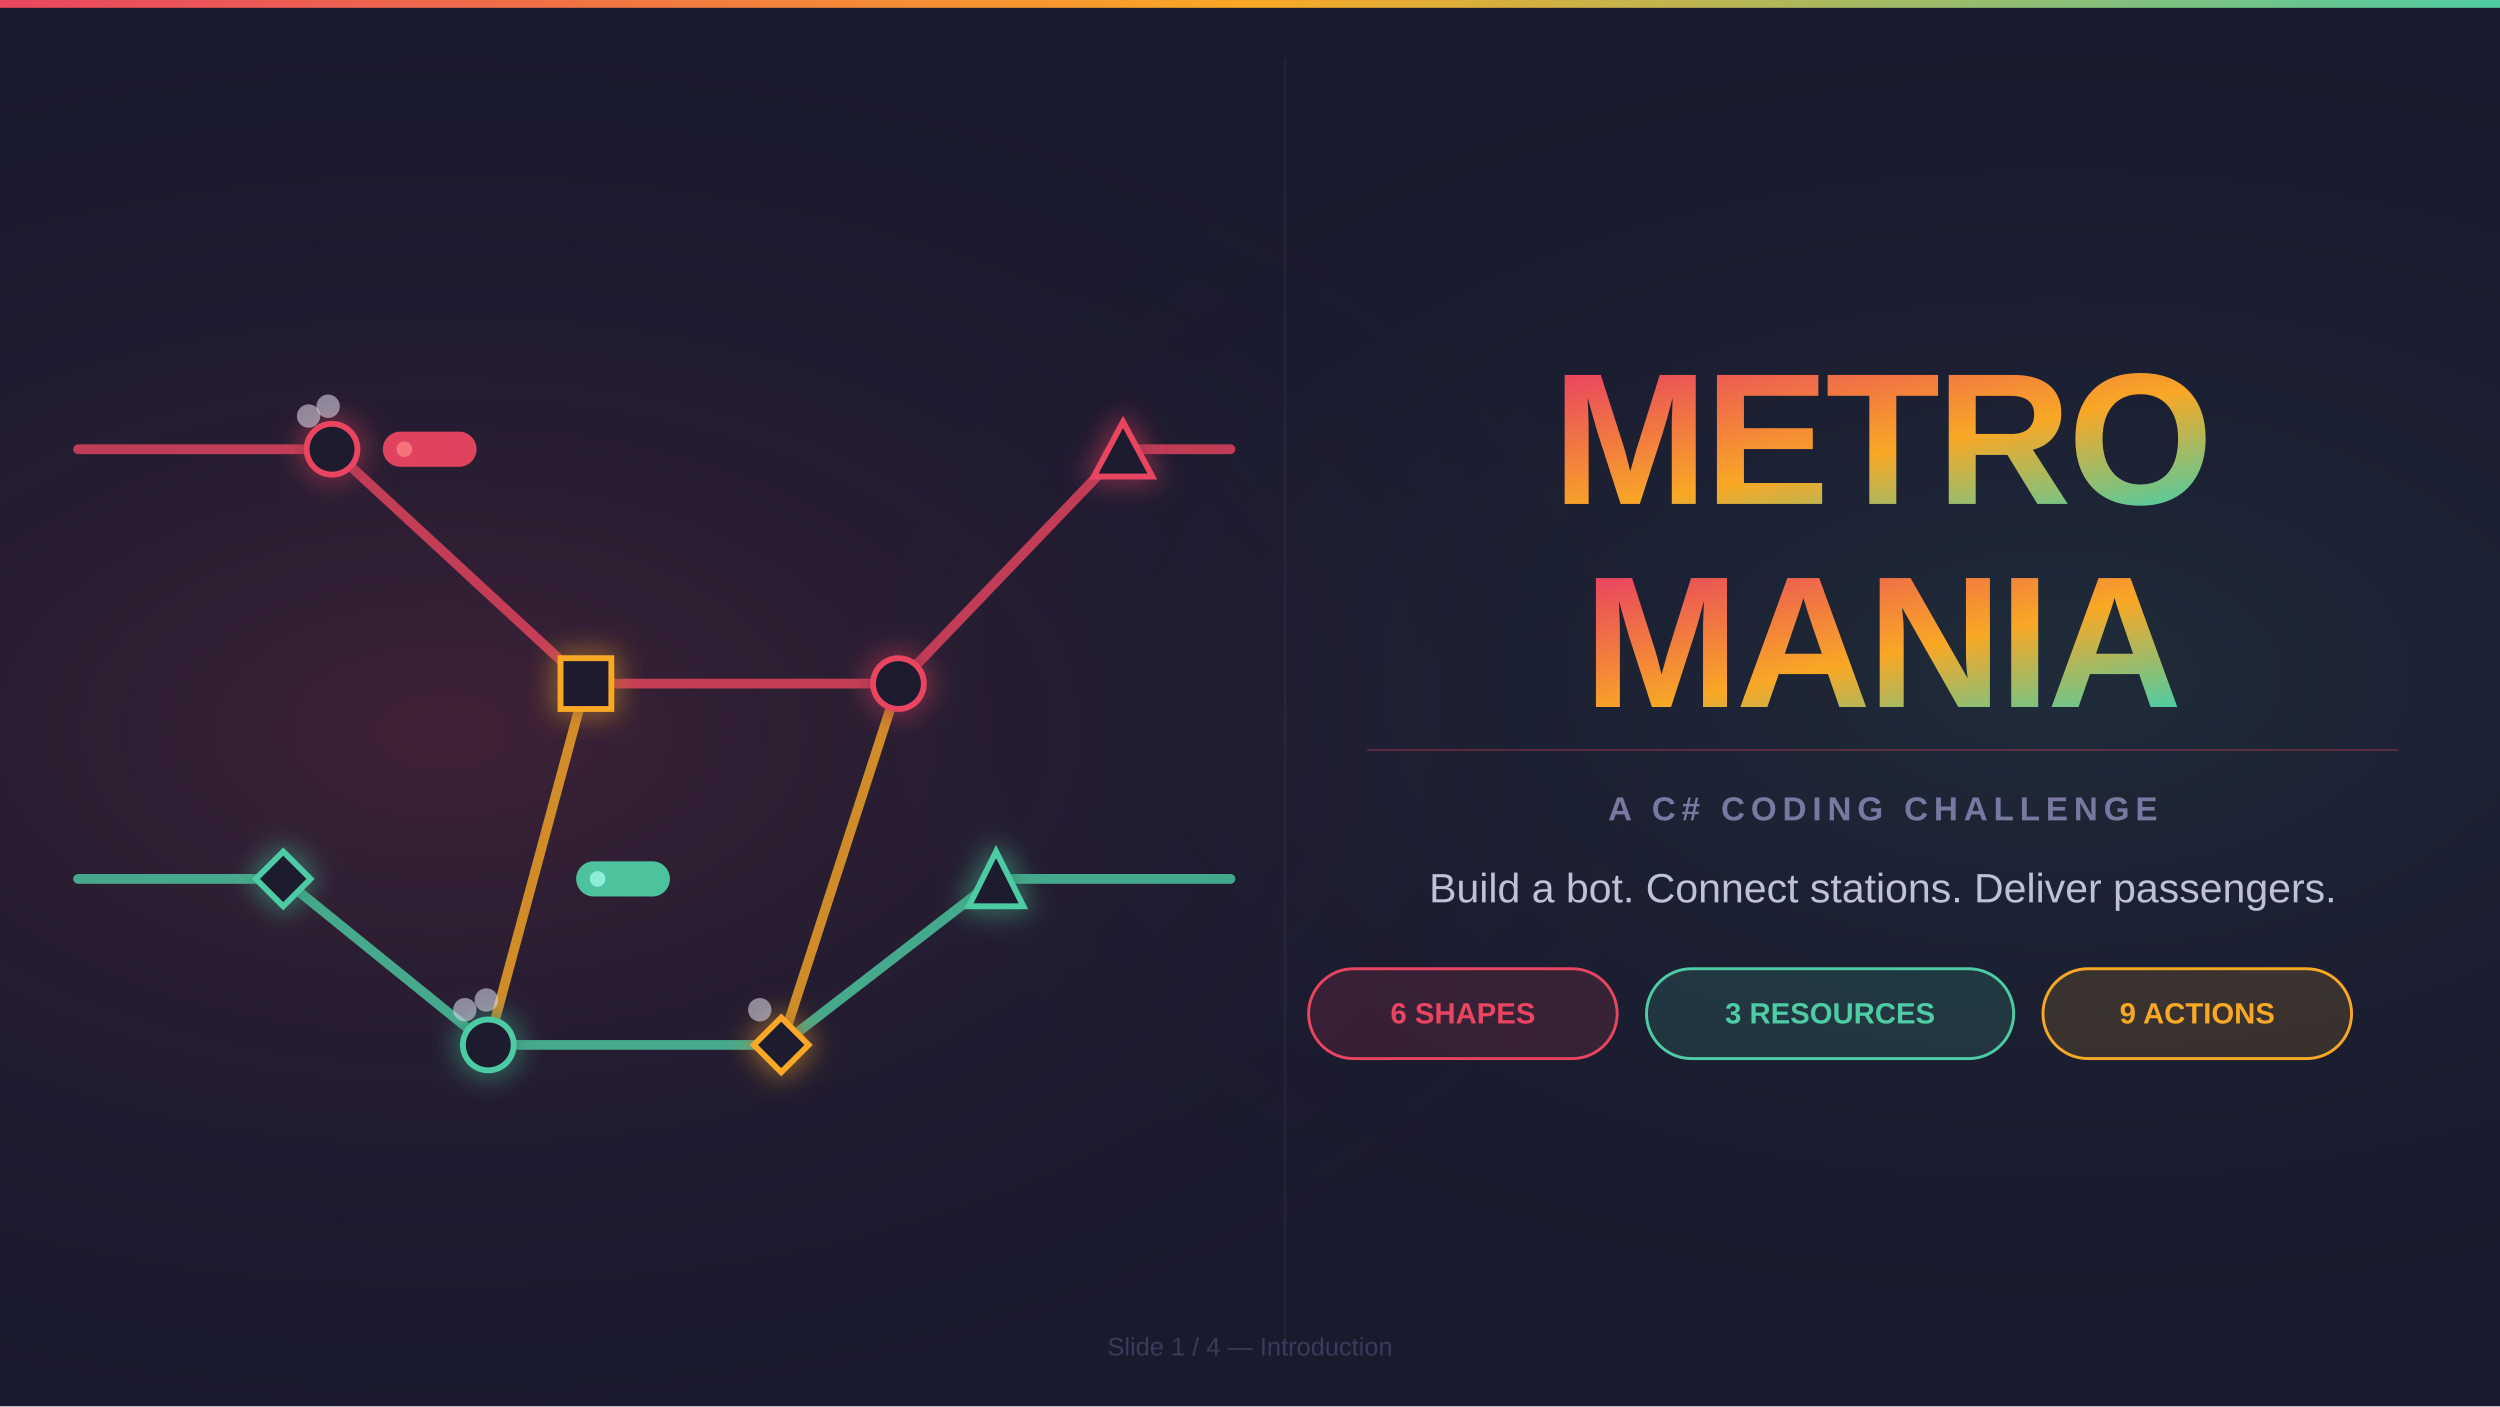
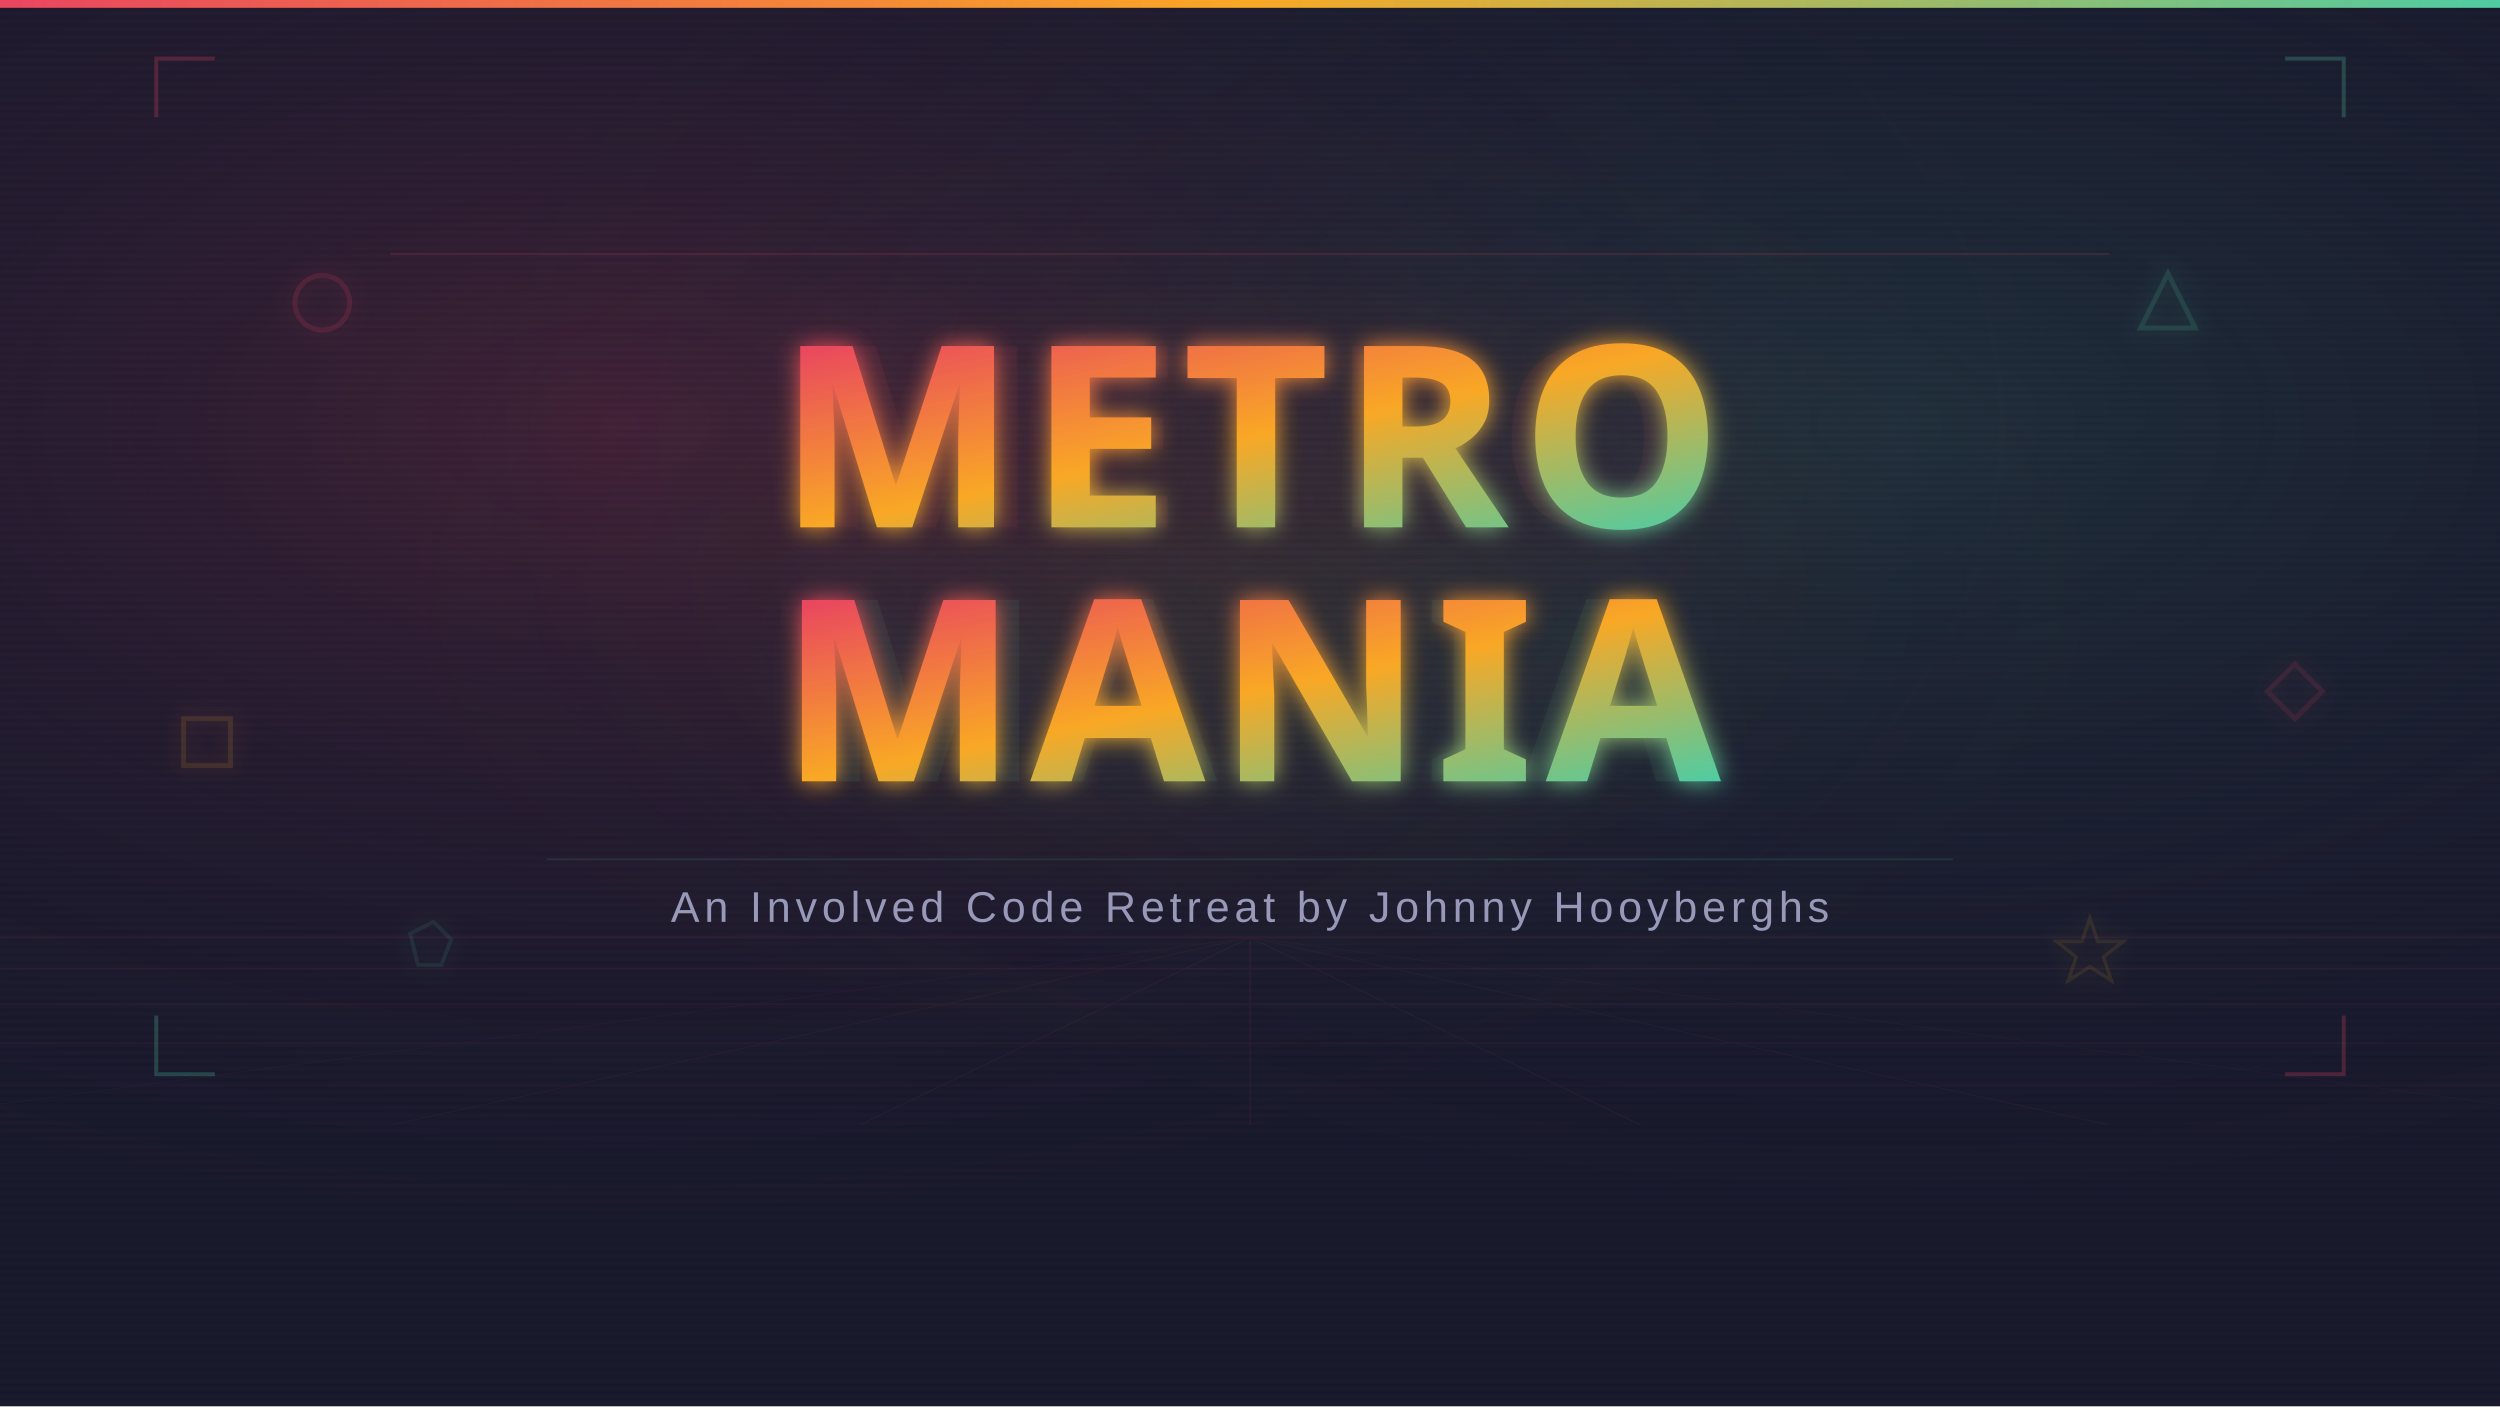
<svg xmlns="http://www.w3.org/2000/svg" viewBox="0 0 1280 720" width="1280" height="720">
  <defs>
-     <radialGradient id="gl" cx="18%" cy="52%" r="52%">
-       <stop offset="0%" stop-color="#e94560" stop-opacity="0.18" />
+     <radialGradient id="gl" cx="25%" cy="30%" r="60%">
+       <stop offset="0%" stop-color="#e94560" stop-opacity="0.20" />
      <stop offset="100%" stop-color="#1a1a2e" stop-opacity="0" />
    </radialGradient>
-     <radialGradient id="gr" cx="82%" cy="48%" r="52%">
-       <stop offset="0%" stop-color="#4ecca3" stop-opacity="0.10" />
+     <radialGradient id="gr" cx="75%" cy="30%" r="60%">
+       <stop offset="0%" stop-color="#4ecca3" stop-opacity="0.13" />
+       <stop offset="100%" stop-color="#1a1a2e" stop-opacity="0" />
+     </radialGradient>
+     <radialGradient id="gc" cx="50%" cy="42%" r="38%">
+       <stop offset="0%" stop-color="#f9a825" stop-opacity="0.07" />
      <stop offset="100%" stop-color="#1a1a2e" stop-opacity="0" />
    </radialGradient>
    <linearGradient id="tg" x1="0%" y1="0%" x2="100%" y2="100%">
      <stop offset="0%" stop-color="#e94560" />
-       <stop offset="55%" stop-color="#f9a825" />
+       <stop offset="50%" stop-color="#f9a825" />
      <stop offset="100%" stop-color="#4ecca3" />
    </linearGradient>
    <linearGradient id="tb" x1="0%" y1="0%" x2="100%" y2="0%">
      <stop offset="0%" stop-color="#e94560" />
      <stop offset="50%" stop-color="#f9a825" />
      <stop offset="100%" stop-color="#4ecca3" />
    </linearGradient>
-     <filter id="gf" x="-60%" y="-60%" width="220%" height="220%">
-       <feGaussianBlur stdDeviation="7" result="b" />
+     <filter id="neon" x="-15%" y="-15%" width="130%" height="130%">
+       <feGaussianBlur stdDeviation="6" result="b" />
      <feMerge>
        <feMergeNode in="b" />
        <feMergeNode in="SourceGraphic" />
      </feMerge>
    </filter>
+     <filter id="neon-wide" x="-30%" y="-30%" width="160%" height="160%">
+       <feGaussianBlur stdDeviation="20" result="b" />
+       <feMerge>
+         <feMergeNode in="b" />
+         <feMergeNode in="SourceGraphic" />
+       </feMerge>
+     </filter>
+     <filter id="sg" x="-60%" y="-60%" width="220%" height="220%">
+       <feGaussianBlur stdDeviation="5" result="b" />
+       <feMerge>
+         <feMergeNode in="b" />
+         <feMergeNode in="SourceGraphic" />
+       </feMerge>
+     </filter>
+     <pattern id="scanlines" width="4" height="4" patternUnits="userSpaceOnUse">
+       <rect width="4" height="2" fill="#000000" opacity="0.06" />
+     </pattern>
  </defs>
  <rect width="1280" height="720" fill="#1a1a2e" />
  <rect width="1280" height="720" fill="url(#gl)" />
  <rect width="1280" height="720" fill="url(#gr)" />
+   <rect width="1280" height="720" fill="url(#gc)" />
+   <rect width="1280" height="720" fill="url(#scanlines)" />
  <rect width="1280" height="4" fill="url(#tb)" />
-   <polyline points="40,230 170,230 300,350 460,350 575,230 630,230" stroke="#e94560" stroke-width="5" fill="none" stroke-linecap="round" stroke-linejoin="round" opacity="0.80" />
-   <polyline points="40,450 145,450 250,535 400,535 510,450 630,450" stroke="#4ecca3" stroke-width="5" fill="none" stroke-linecap="round" stroke-linejoin="round" opacity="0.80" />
-   <line x1="300" y1="350" x2="250" y2="535" stroke="#f9a825" stroke-width="5" stroke-linecap="round" opacity="0.80" />
-   <line x1="460" y1="350" x2="400" y2="535" stroke="#f9a825" stroke-width="5" stroke-linecap="round" opacity="0.80" />
-   <circle cx="170" cy="230" r="13" fill="#1a1a2e" stroke="#e94560" stroke-width="3" filter="url(#gf)" />
-   <rect x="287" y="337" width="26" height="26" fill="#1a1a2e" stroke="#f9a825" stroke-width="3" filter="url(#gf)" />
-   <circle cx="460" cy="350" r="13" fill="#1a1a2e" stroke="#e94560" stroke-width="3" filter="url(#gf)" />
-   <polygon points="575,216 590,244 560,244" fill="#1a1a2e" stroke="#e94560" stroke-width="3" filter="url(#gf)" />
-   <polygon points="145,436 159,450 145,464 131,450" fill="#1a1a2e" stroke="#4ecca3" stroke-width="3" filter="url(#gf)" />
-   <circle cx="250" cy="535" r="13" fill="#1a1a2e" stroke="#4ecca3" stroke-width="3" filter="url(#gf)" />
-   <polygon points="400,521 414,535 400,549 386,535" fill="#1a1a2e" stroke="#f9a825" stroke-width="3" filter="url(#gf)" />
-   <polygon points="510,436 524,464 496,464" fill="#1a1a2e" stroke="#4ecca3" stroke-width="3" filter="url(#gf)" />
-   <rect x="196" y="221" width="48" height="18" rx="9" fill="#e94560" opacity="0.95" />
-   <circle cx="207" cy="230" r="4" fill="#ff8888" opacity="0.7" />
-   <rect x="295" y="441" width="48" height="18" rx="9" fill="#4ecca3" opacity="0.95" />
-   <circle cx="306" cy="450" r="4" fill="#aafff0" opacity="0.7" />
-   <circle cx="158" cy="213" r="6" fill="#e0e0f0" opacity="0.55" />
-   <circle cx="168" cy="208" r="6" fill="#e0e0f0" opacity="0.55" />
-   <circle cx="238" cy="517" r="6" fill="#e0e0f0" opacity="0.55" />
-   <circle cx="249" cy="512" r="6" fill="#e0e0f0" opacity="0.55" />
-   <circle cx="389" cy="517" r="6" fill="#e0e0f0" opacity="0.55" />
-   <line x1="658" y1="30" x2="658" y2="690" stroke="#ffffff" stroke-width="1" opacity="0.05" />
-   <text x="964" y="258" text-anchor="middle" font-family="Arial Black,Arial,sans-serif" font-size="96" font-weight="900" fill="url(#tg)" letter-spacing="-2">METRO</text>
-   <text x="964" y="362" text-anchor="middle" font-family="Arial Black,Arial,sans-serif" font-size="96" font-weight="900" fill="url(#tg)" letter-spacing="-2">MANIA</text>
-   <line x1="700" y1="384" x2="1228" y2="384" stroke="#e94560" stroke-width="1" opacity="0.30" />
-   <text x="964" y="420" text-anchor="middle" font-family="Arial,sans-serif" font-size="17" fill="#7878a0" letter-spacing="3" font-weight="600">A C# CODING CHALLENGE</text>
-   <text x="964" y="462" text-anchor="middle" font-family="Arial,sans-serif" font-size="21" fill="#c0c0d8">Build a bot. Connect stations. Deliver passengers.</text>
-   <rect x="670" y="496" width="158" height="46" rx="23" fill="#e94560" fill-opacity="0.14" stroke="#e94560" stroke-width="1.5" />
-   <text x="749" y="524" text-anchor="middle" font-family="Arial,sans-serif" font-size="15" fill="#e94560" font-weight="700">6 SHAPES</text>
-   <rect x="843" y="496" width="188" height="46" rx="23" fill="#4ecca3" fill-opacity="0.14" stroke="#4ecca3" stroke-width="1.5" />
-   <text x="937" y="524" text-anchor="middle" font-family="Arial,sans-serif" font-size="15" fill="#4ecca3" font-weight="700">3 RESOURCES</text>
-   <rect x="1046" y="496" width="158" height="46" rx="23" fill="#f9a825" fill-opacity="0.14" stroke="#f9a825" stroke-width="1.5" />
-   <text x="1125" y="524" text-anchor="middle" font-family="Arial,sans-serif" font-size="15" fill="#f9a825" font-weight="700">9 ACTIONS</text>
-   <text x="640" y="694" text-anchor="middle" font-family="Arial,sans-serif" font-size="13" fill="#3a3a5a">Slide 1 / 4  —  Introduction</text>
+   <g opacity="0.08">
+     <line x1="0" y1="480" x2="1280" y2="480" stroke="#e94560" stroke-width="1" />
+     <line x1="0" y1="496" x2="1280" y2="496" stroke="#e94560" stroke-width="0.8" />
+     <line x1="0" y1="514" x2="1280" y2="514" stroke="#e94560" stroke-width="0.6" />
+     <line x1="0" y1="534" x2="1280" y2="534" stroke="#e94560" stroke-width="0.5" />
+     <line x1="0" y1="556" x2="1280" y2="556" stroke="#e94560" stroke-width="0.4" />
+     <line x1="640" y1="480" x2="640" y2="576" stroke="#e94560" stroke-width="0.8" />
+     <line x1="640" y1="480" x2="440" y2="576" stroke="#e94560" stroke-width="0.5" />
+     <line x1="640" y1="480" x2="840" y2="576" stroke="#e94560" stroke-width="0.5" />
+     <line x1="640" y1="480" x2="200" y2="576" stroke="#e94560" stroke-width="0.4" />
+     <line x1="640" y1="480" x2="1080" y2="576" stroke="#e94560" stroke-width="0.4" />
+     <line x1="640" y1="480" x2="-80" y2="576" stroke="#e94560" stroke-width="0.3" />
+     <line x1="640" y1="480" x2="1360" y2="576" stroke="#e94560" stroke-width="0.3" />
+   </g>
+   <g stroke-width="2" fill="none" opacity="0.25">
+     <polyline points="80,60 80,30 110,30" stroke="#e94560" />
+     <polyline points="1200,60 1200,30 1170,30" stroke="#4ecca3" />
+     <polyline points="80,520 80,550 110,550" stroke="#4ecca3" />
+     <polyline points="1200,520 1200,550 1170,550" stroke="#e94560" />
+   </g>
+   <circle cx="165" cy="155" r="14" fill="none" stroke="#e94560" stroke-width="2.5" opacity="0.18" filter="url(#sg)" />
+   <polygon points="1110,140 1124,168 1096,168" fill="none" stroke="#4ecca3" stroke-width="2.5" opacity="0.18" filter="url(#sg)" />
+   <rect x="94" y="368" width="24" height="24" fill="none" stroke="#f9a825" stroke-width="2.5" opacity="0.15" filter="url(#sg)" />
+   <polygon points="1175,340 1189,354 1175,368 1161,354" fill="none" stroke="#e94560" stroke-width="2.5" opacity="0.15" filter="url(#sg)" />
+   <polygon points="210,478 222,472 231,481 226,494 214,494" fill="none" stroke="#4ecca3" stroke-width="2" opacity="0.12" filter="url(#sg)" />
+   <polygon points="1070,470 1074,482 1087,482 1077,490 1081,502 1070,495 1059,502 1063,490 1053,482 1066,482" fill="none" stroke="#f9a825" stroke-width="1.8" opacity="0.12" filter="url(#sg)" />
+   <line x1="200" y1="130" x2="1080" y2="130" stroke="#e94560" stroke-width="1" opacity="0.15" />
+   <line x1="280" y1="440" x2="1000" y2="440" stroke="#4ecca3" stroke-width="1" opacity="0.12" />
+   <text x="640" y="270" text-anchor="middle" font-family="Arial Black,Impact,sans-serif" font-size="130" font-weight="900" fill="#e94560" opacity="0.10" filter="url(#neon-wide)">METRO</text>
+   <text x="640" y="400" text-anchor="middle" font-family="Arial Black,Impact,sans-serif" font-size="130" font-weight="900" fill="#4ecca3" opacity="0.10" filter="url(#neon-wide)">MANIA</text>
+   <text x="640" y="270" text-anchor="middle" font-family="Arial Black,Impact,sans-serif" font-size="130" font-weight="900" fill="url(#tg)" letter-spacing="6" filter="url(#neon)">METRO</text>
+   <text x="640" y="400" text-anchor="middle" font-family="Arial Black,Impact,sans-serif" font-size="130" font-weight="900" fill="url(#tg)" letter-spacing="6" filter="url(#neon)">MANIA</text>
+   <line x1="340" y1="428" x2="940" y2="428" stroke="url(#tb)" stroke-width="2" opacity="0.35" />
+   <text x="640" y="472" text-anchor="middle" font-family="Arial,Helvetica,sans-serif" font-size="22" fill="#9898b8" letter-spacing="2.5" font-weight="400">An Involved Code Retreat by Johnny Hooyberghs</text>
</svg>
